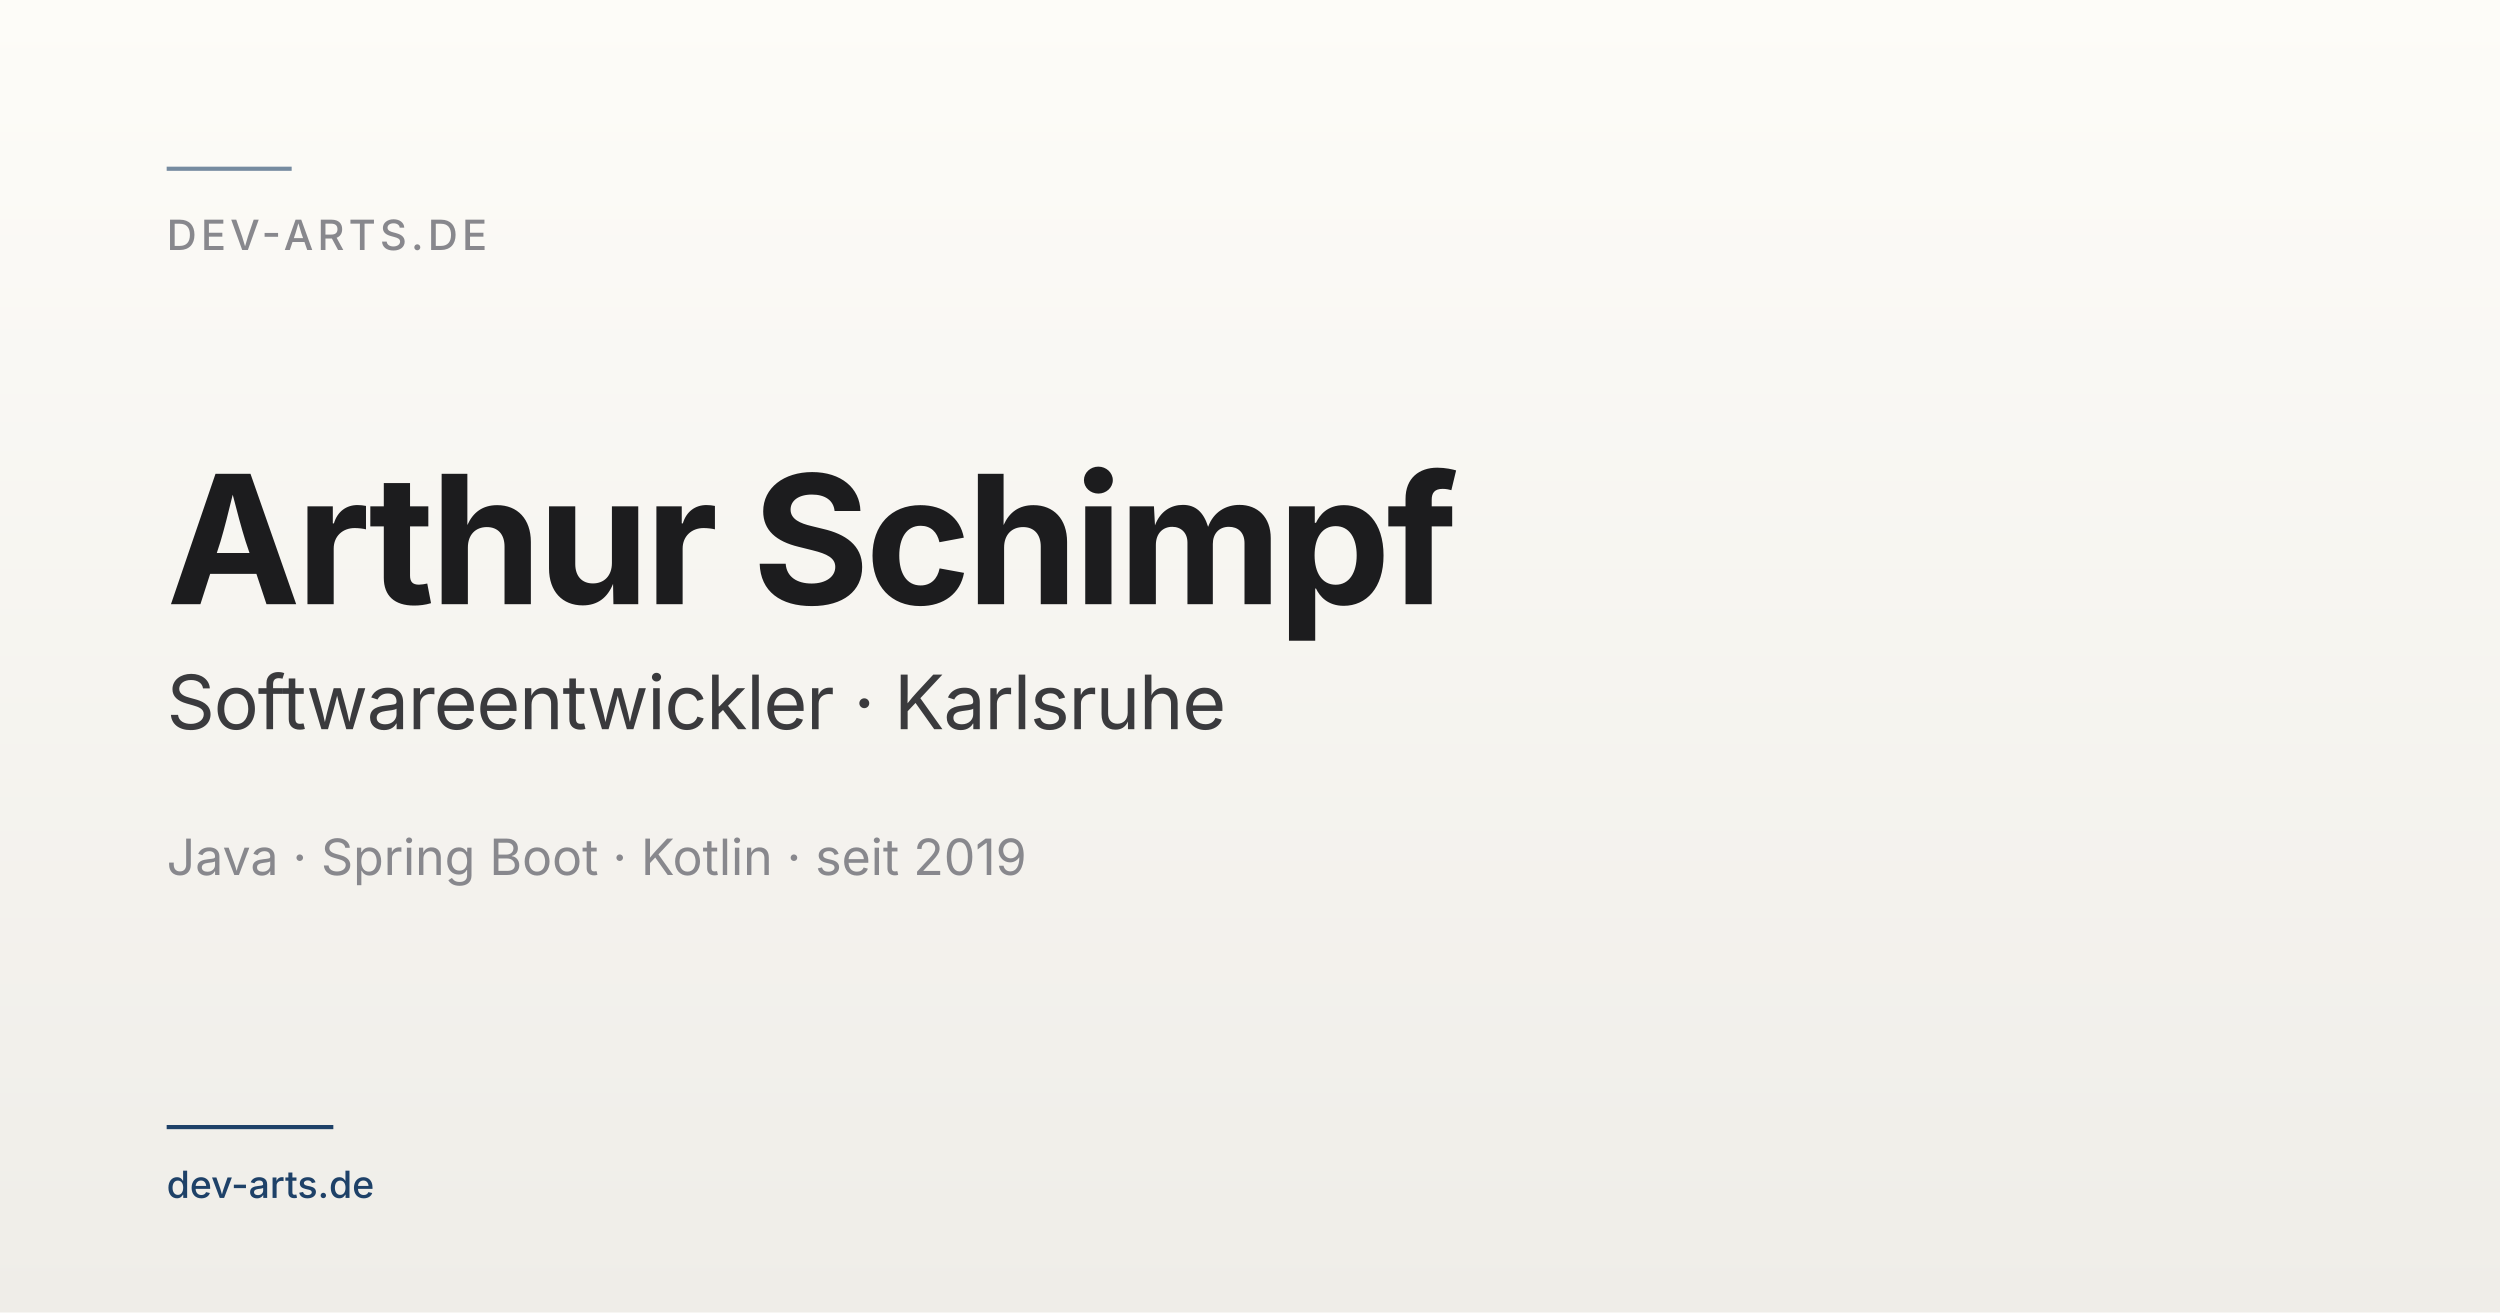
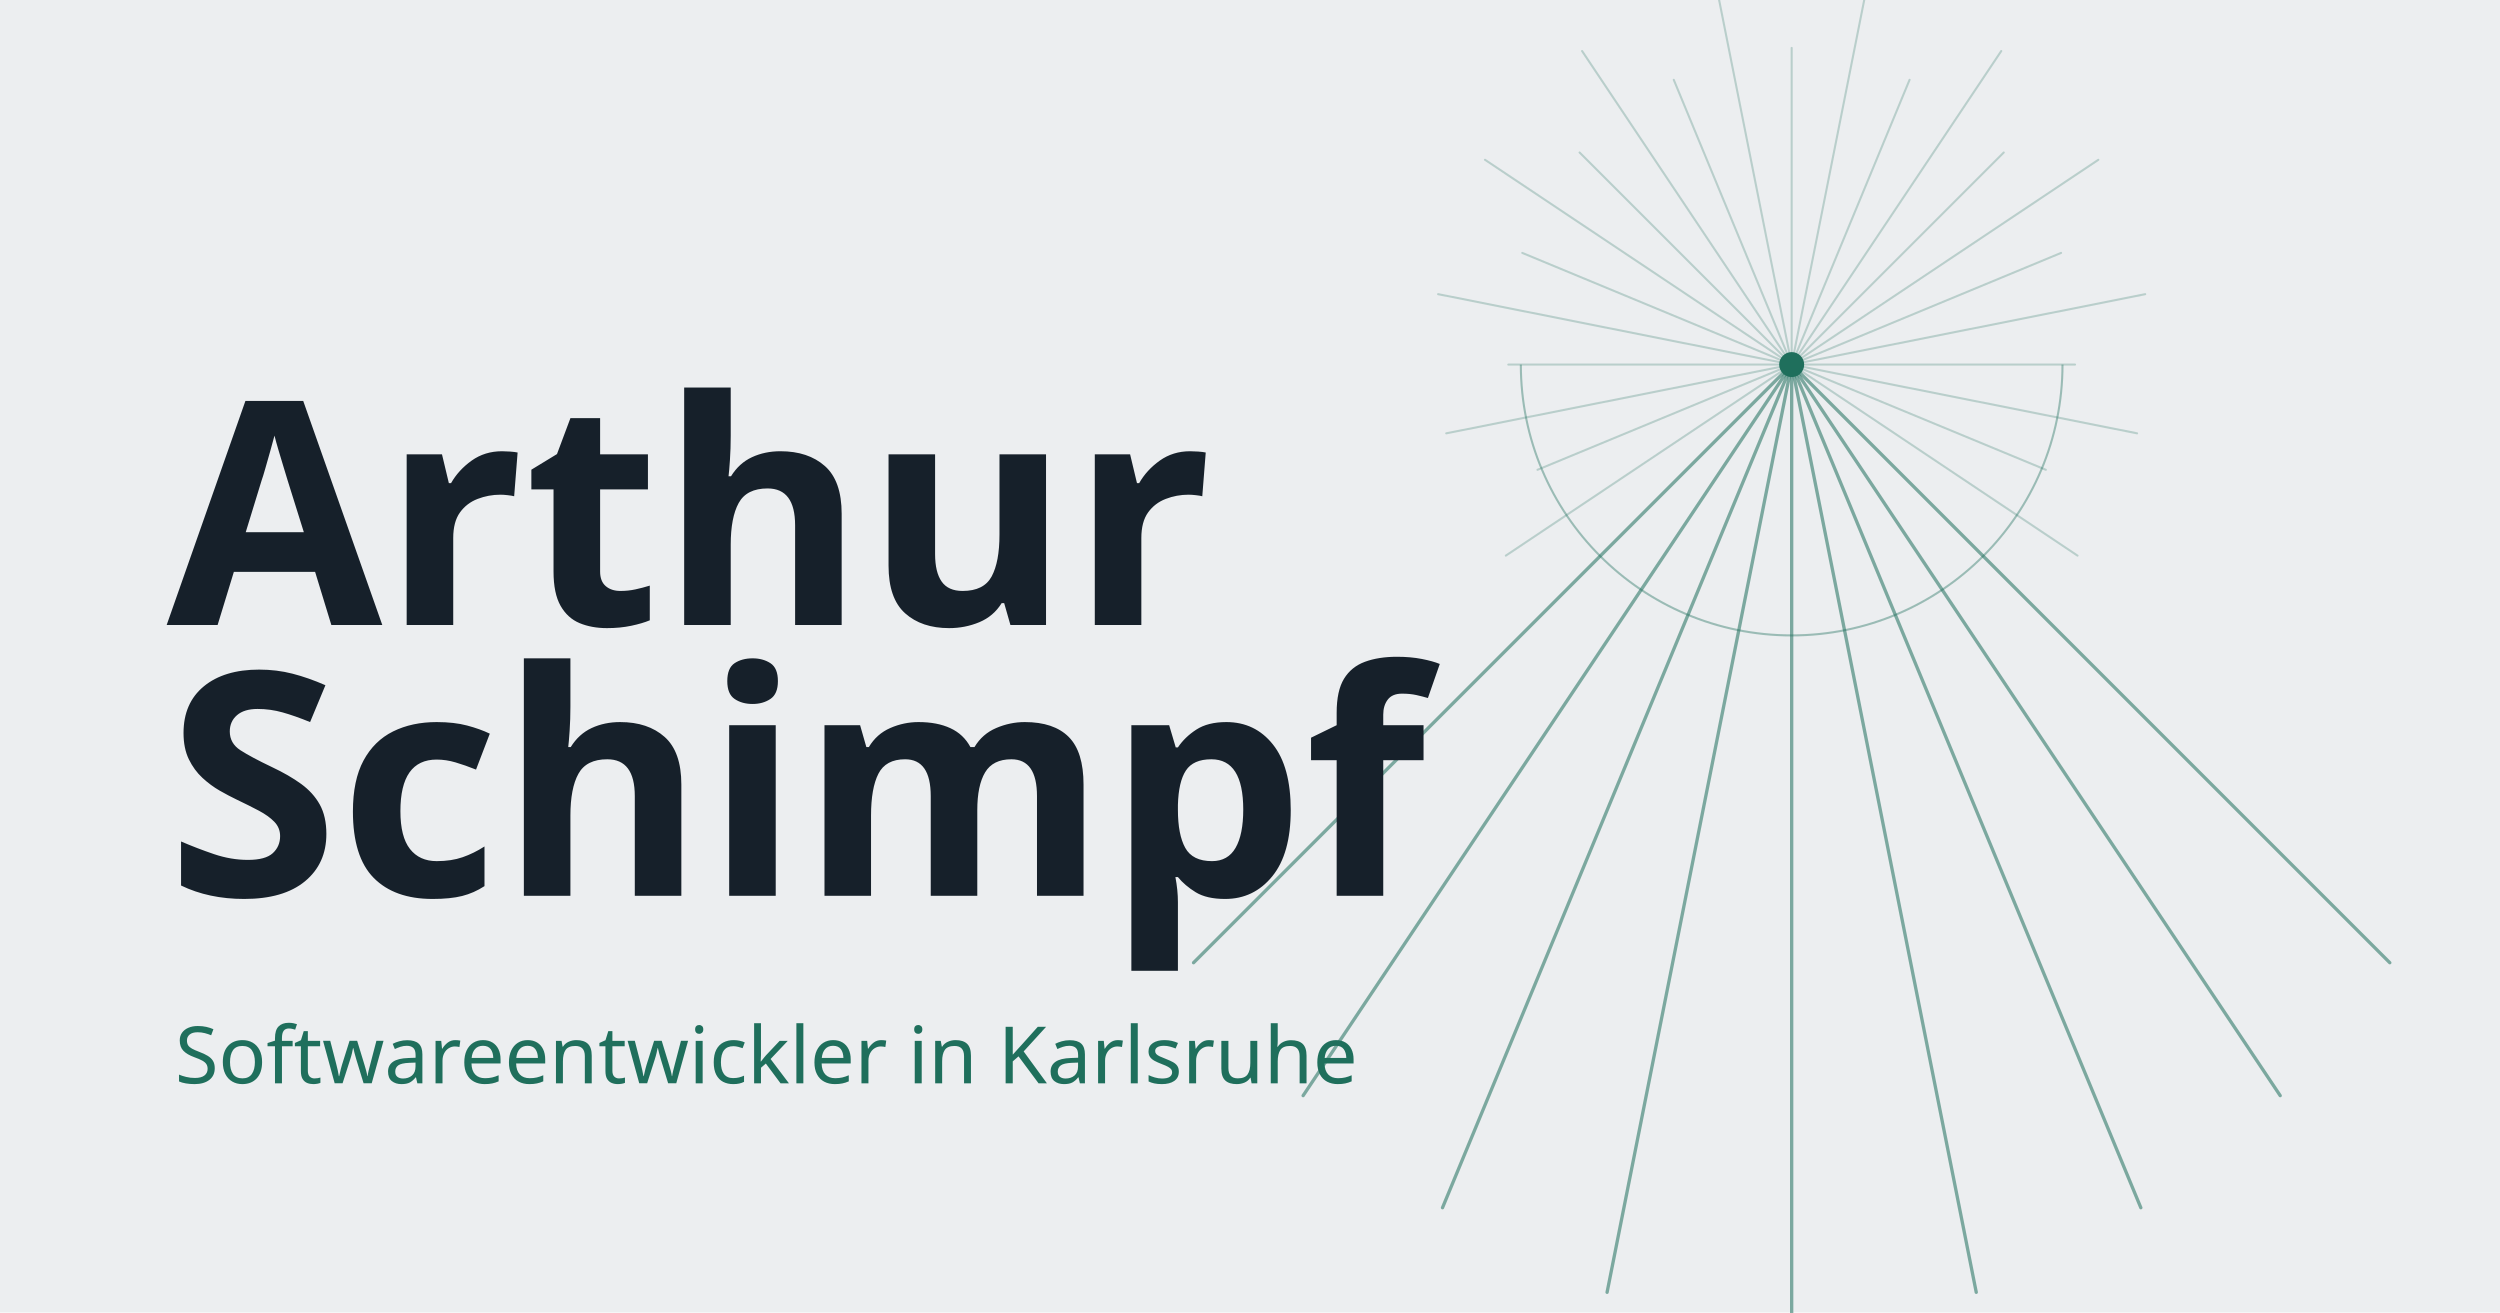
<svg xmlns="http://www.w3.org/2000/svg" viewBox="0 0 1200 630" width="1200" height="630">
-   <defs>
-     <linearGradient id="bg" x1="0" y1="0" x2="0" y2="1">
-       <stop offset="0%" stop-color="#fdfcf8" />
-       <stop offset="100%" stop-color="#efede8" />
-     </linearGradient>
-   </defs>
-   <rect width="1200" height="630" fill="url(#bg)" />
-   <rect x="80" y="80" width="60" height="2" fill="#1e4168" opacity="0.6" />
-   <text x="80" y="120" font-family="Inter, system-ui, sans-serif" font-size="20" font-weight="500" fill="#88888d" letter-spacing="2">DEV-ARTS.DE</text>
-   <text x="80" y="290" font-family="Inter, system-ui, sans-serif" font-size="86" font-weight="700" fill="#1c1c1e" letter-spacing="-2">Arthur Schimpf</text>
-   <text x="80" y="350" font-family="Inter, system-ui, sans-serif" font-size="36" font-weight="400" fill="#3a3a3d" letter-spacing="-0.5">Softwareentwickler · Karlsruhe</text>
-   <text x="80" y="420" font-family="Inter, system-ui, sans-serif" font-size="24" font-weight="400" fill="#88888d">Java · Spring Boot · Kotlin · seit 2019</text>
-   <rect x="80" y="540" width="80" height="2" fill="#1e4168" />
-   <text x="80" y="575" font-family="Inter, system-ui, sans-serif" font-size="18" font-weight="500" fill="#1e4168">dev-arts.de</text>
+   <rect width="1200" height="630" fill="#eceef0" />
+   <line x1="860" y1="175" x2="860.0" y2="23.0" stroke="#1f6f5c" stroke-width="1" opacity="0.25" stroke-linecap="round" />
+   <line x1="860" y1="175" x2="896.1" y2="-6.4" stroke="#1f6f5c" stroke-width="1" opacity="0.25" stroke-linecap="round" />
+   <line x1="860" y1="175" x2="916.6" y2="38.3" stroke="#1f6f5c" stroke-width="1" opacity="0.25" stroke-linecap="round" />
+   <line x1="860" y1="175" x2="960.6" y2="24.5" stroke="#1f6f5c" stroke-width="1" opacity="0.25" stroke-linecap="round" />
+   <line x1="860" y1="175" x2="961.8" y2="73.2" stroke="#1f6f5c" stroke-width="1" opacity="0.25" stroke-linecap="round" />
+   <line x1="860" y1="175" x2="1007.2" y2="76.7" stroke="#1f6f5c" stroke-width="1" opacity="0.25" stroke-linecap="round" />
+   <line x1="860" y1="175" x2="989.3" y2="121.4" stroke="#1f6f5c" stroke-width="1" opacity="0.25" stroke-linecap="round" />
+   <line x1="860" y1="175" x2="1029.7" y2="141.2" stroke="#1f6f5c" stroke-width="1" opacity="0.25" stroke-linecap="round" />
+   <line x1="860" y1="175" x2="996.0" y2="175.0" stroke="#1f6f5c" stroke-width="1" opacity="0.25" stroke-linecap="round" />
+   <line x1="860" y1="175" x2="1025.8" y2="208.0" stroke="#1f6f5c" stroke-width="1" opacity="0.25" stroke-linecap="round" />
+   <line x1="860" y1="175" x2="982.0" y2="225.5" stroke="#1f6f5c" stroke-width="1" opacity="0.25" stroke-linecap="round" />
+   <line x1="860" y1="175" x2="997.2" y2="266.7" stroke="#1f6f5c" stroke-width="1" opacity="0.25" stroke-linecap="round" />
+   <line x1="860" y1="175" x2="1147.1" y2="462.1" stroke="#1f6f5c" stroke-width="1.6" opacity="0.55" stroke-linecap="round" />
+   <line x1="860" y1="175" x2="1094.5" y2="525.9" stroke="#1f6f5c" stroke-width="1.6" opacity="0.55" stroke-linecap="round" />
+   <line x1="860" y1="175" x2="1027.6" y2="579.7" stroke="#1f6f5c" stroke-width="1.6" opacity="0.55" stroke-linecap="round" />
+   <line x1="860" y1="175" x2="948.6" y2="620.3" stroke="#1f6f5c" stroke-width="1.6" opacity="0.55" stroke-linecap="round" />
+   <line x1="860" y1="175" x2="860.0" y2="645.0" stroke="#1f6f5c" stroke-width="1.6" opacity="0.55" stroke-linecap="round" />
+   <line x1="860" y1="175" x2="771.4" y2="620.3" stroke="#1f6f5c" stroke-width="1.6" opacity="0.55" stroke-linecap="round" />
+   <line x1="860" y1="175" x2="692.4" y2="579.7" stroke="#1f6f5c" stroke-width="1.6" opacity="0.55" stroke-linecap="round" />
+   <line x1="860" y1="175" x2="625.5" y2="525.9" stroke="#1f6f5c" stroke-width="1.6" opacity="0.55" stroke-linecap="round" />
+   <line x1="860" y1="175" x2="572.9" y2="462.1" stroke="#1f6f5c" stroke-width="1.6" opacity="0.55" stroke-linecap="round" />
+   <line x1="860" y1="175" x2="722.8" y2="266.7" stroke="#1f6f5c" stroke-width="1" opacity="0.25" stroke-linecap="round" />
+   <line x1="860" y1="175" x2="738.0" y2="225.5" stroke="#1f6f5c" stroke-width="1" opacity="0.25" stroke-linecap="round" />
+   <line x1="860" y1="175" x2="694.2" y2="208.0" stroke="#1f6f5c" stroke-width="1" opacity="0.25" stroke-linecap="round" />
+   <line x1="860" y1="175" x2="724.0" y2="175.0" stroke="#1f6f5c" stroke-width="1" opacity="0.25" stroke-linecap="round" />
+   <line x1="860" y1="175" x2="690.3" y2="141.2" stroke="#1f6f5c" stroke-width="1" opacity="0.25" stroke-linecap="round" />
+   <line x1="860" y1="175" x2="730.7" y2="121.4" stroke="#1f6f5c" stroke-width="1" opacity="0.25" stroke-linecap="round" />
+   <line x1="860" y1="175" x2="712.8" y2="76.7" stroke="#1f6f5c" stroke-width="1" opacity="0.25" stroke-linecap="round" />
+   <line x1="860" y1="175" x2="758.2" y2="73.2" stroke="#1f6f5c" stroke-width="1" opacity="0.25" stroke-linecap="round" />
+   <line x1="860" y1="175" x2="759.4" y2="24.5" stroke="#1f6f5c" stroke-width="1" opacity="0.25" stroke-linecap="round" />
+   <line x1="860" y1="175" x2="803.4" y2="38.3" stroke="#1f6f5c" stroke-width="1" opacity="0.25" stroke-linecap="round" />
+   <line x1="860" y1="175" x2="823.9" y2="-6.4" stroke="#1f6f5c" stroke-width="1" opacity="0.25" stroke-linecap="round" />
+   <path d="M730 175 A130 130 0 0 0 990 175" fill="none" stroke="#1f6f5c" stroke-width="1" opacity="0.4" />
+   <circle cx="860" cy="175" r="6" fill="#1f6f5c" />
+   <text x="80" y="300" font-family="Bricolage Grotesque Variable, sans-serif" font-size="150" font-weight="750" font-stretch="75%" fill="#16202a">Arthur</text>
+   <text x="80" y="430" font-family="Bricolage Grotesque Variable, sans-serif" font-size="150" font-weight="750" font-stretch="75%" fill="#16202a">Schimpf</text>
+   <text x="84" y="520" font-family="Bricolage Grotesque Variable, sans-serif" font-size="38" font-weight="500" fill="#1f6f5c">Softwareentwickler in Karlsruhe</text>
</svg>
